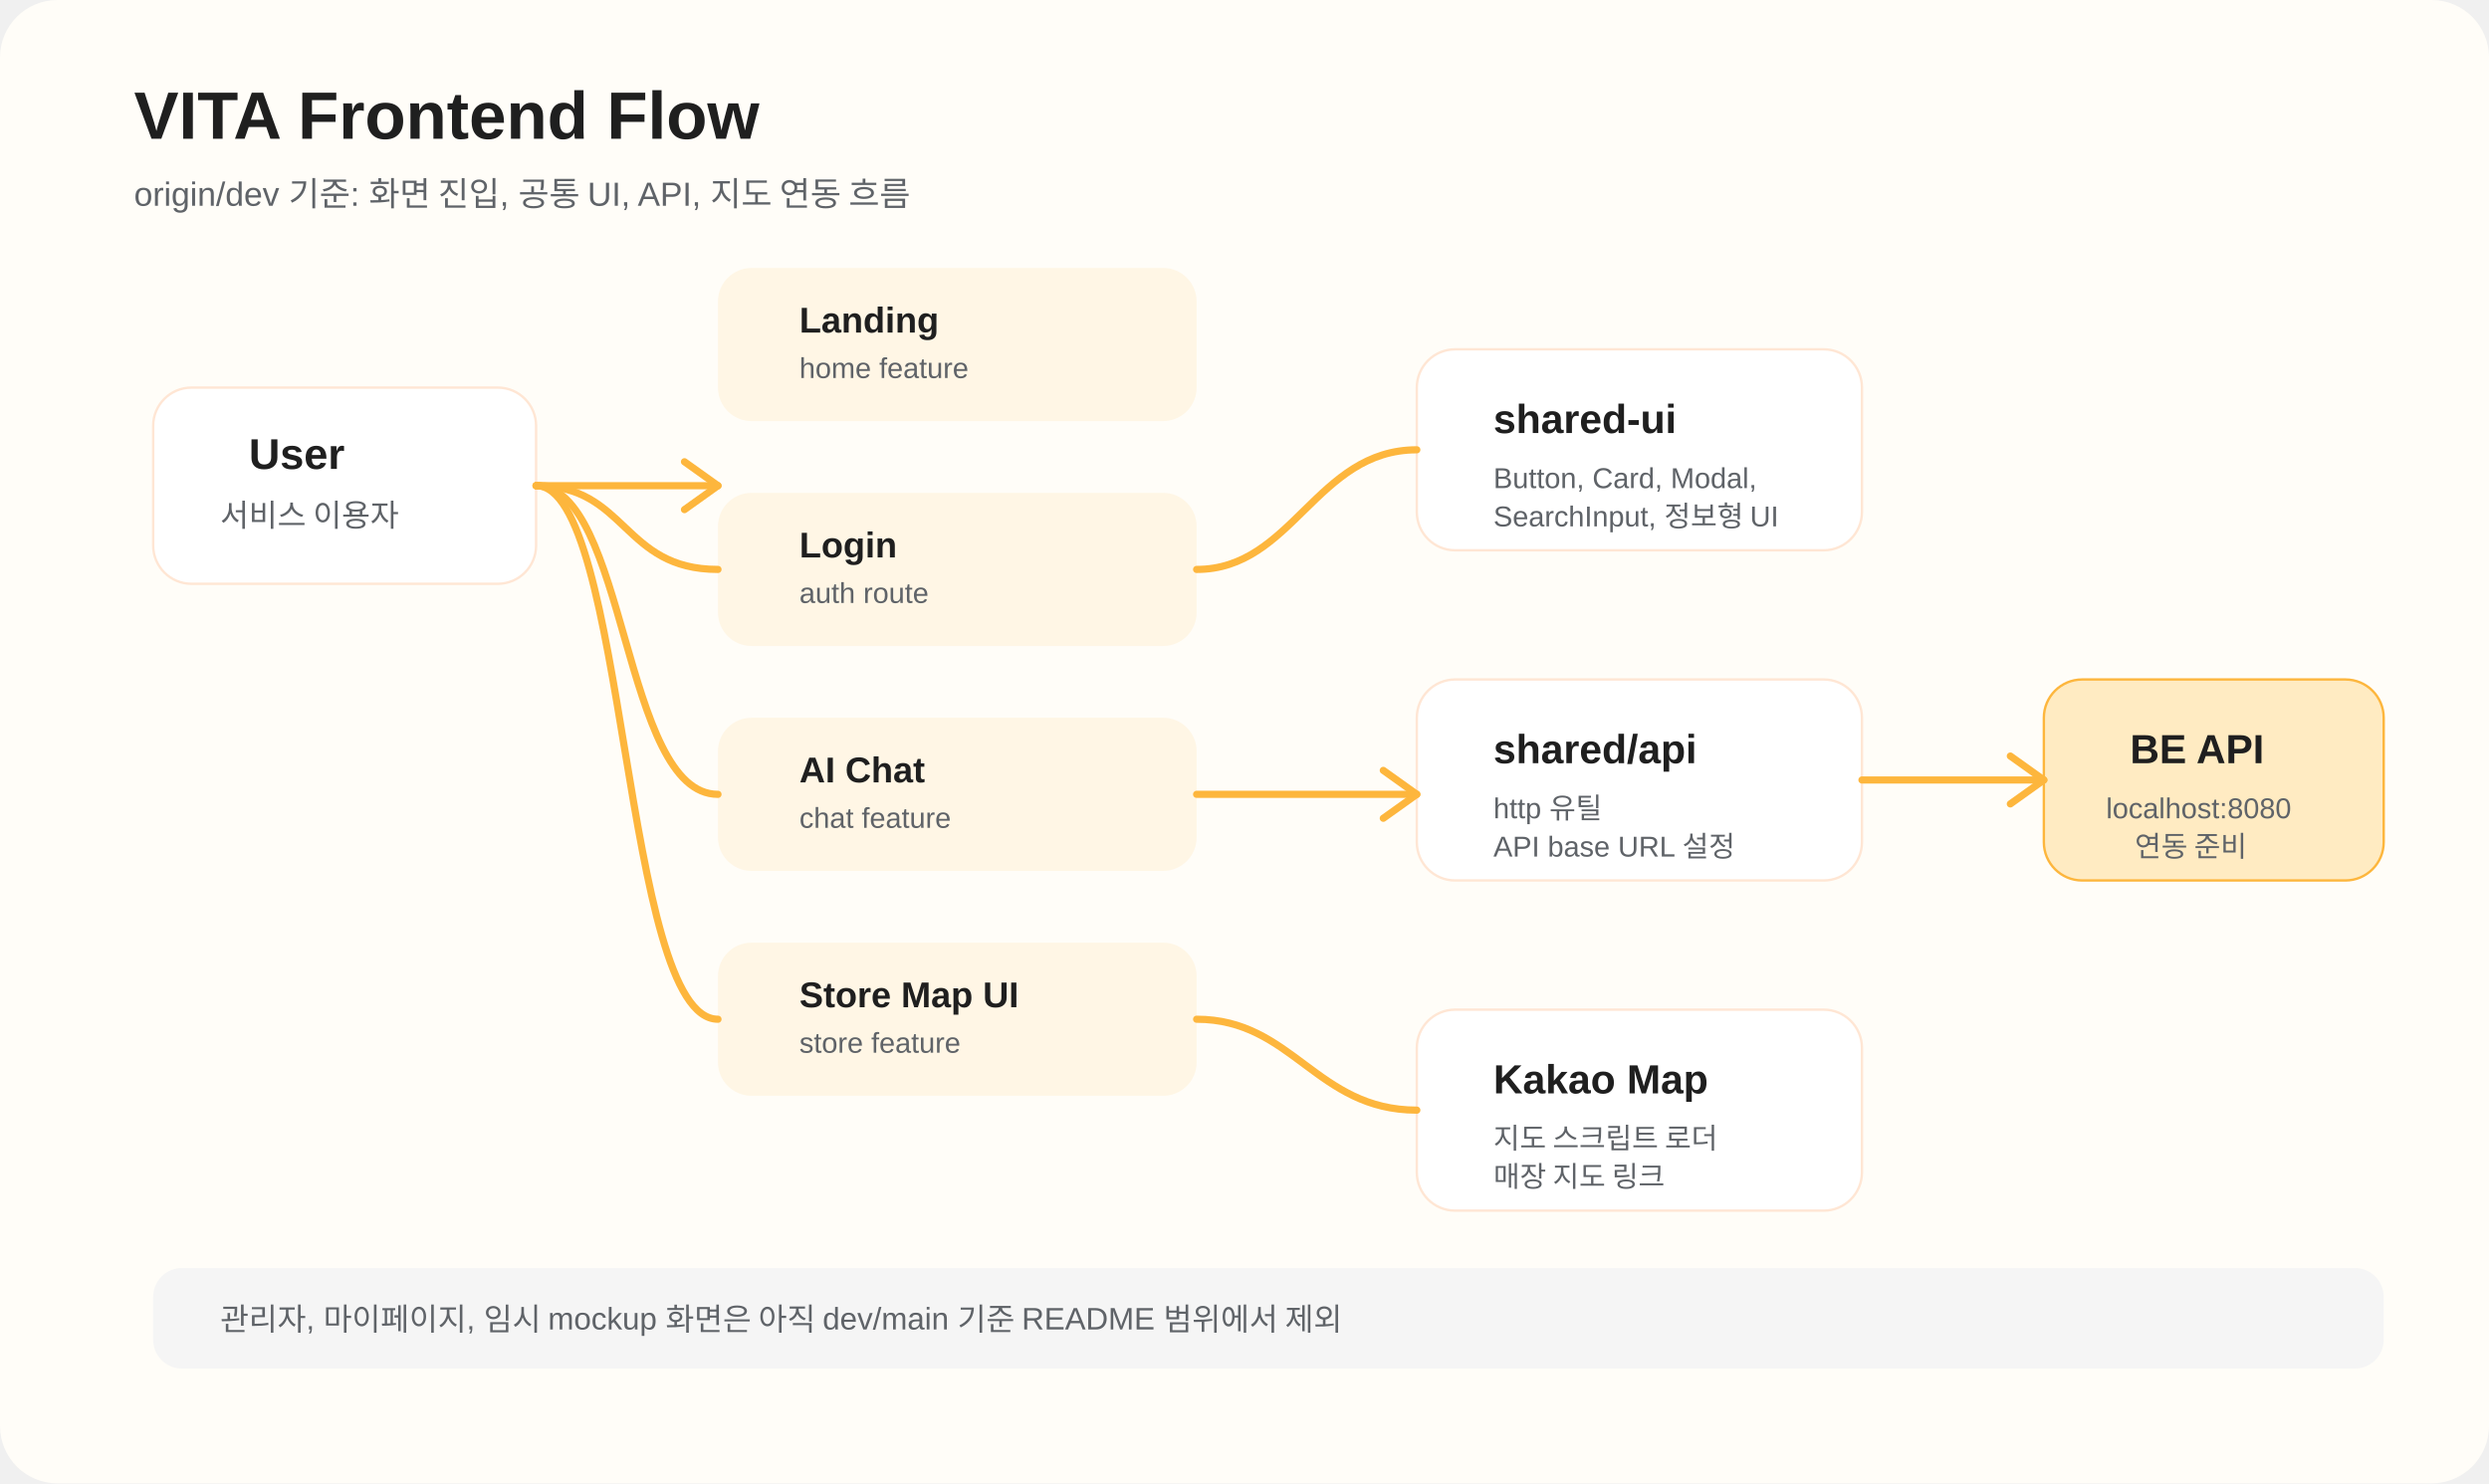
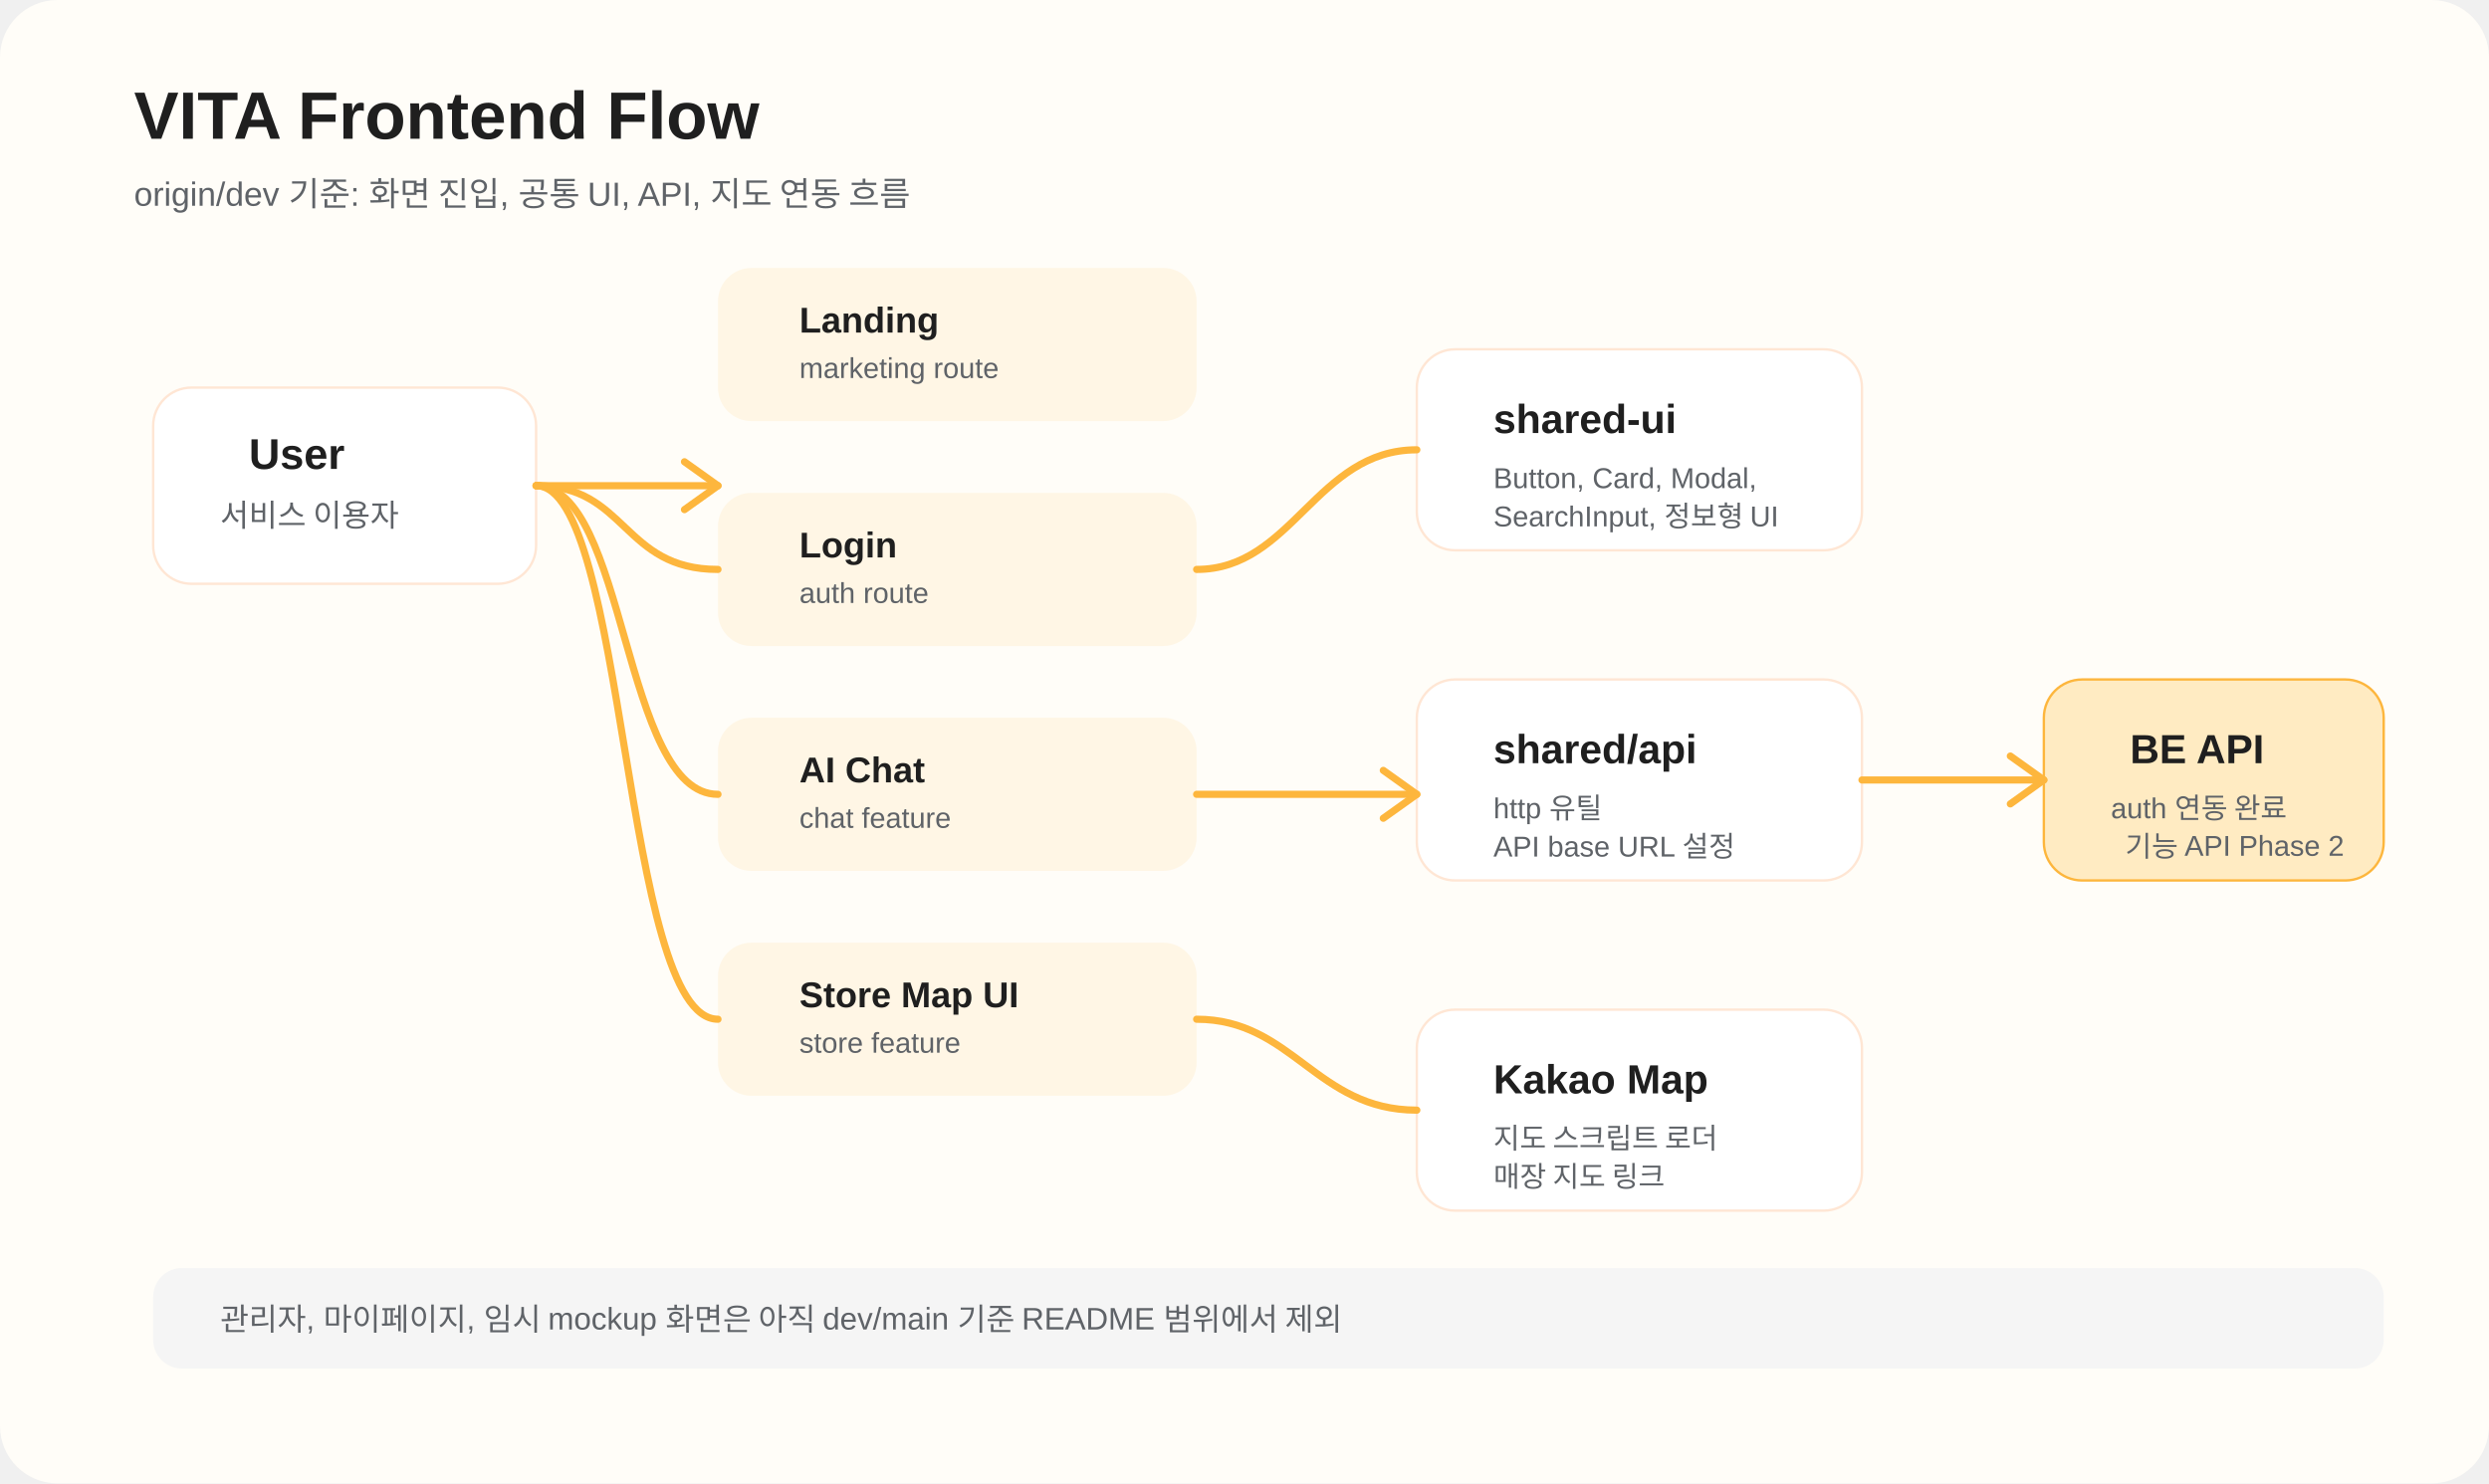
<svg xmlns="http://www.w3.org/2000/svg" width="1040" height="620" viewBox="0 0 1040 620" fill="none" role="img" aria-labelledby="title desc">
  <rect width="1040" height="620" rx="24" fill="#FFFDF8" />
  <text x="56" y="58" fill="#1F1F1F" font-family="Arial, sans-serif" font-size="28" font-weight="700">VITA Frontend Flow</text>
  <text x="56" y="86" fill="#5F6368" font-family="Arial, sans-serif" font-size="14">origin/dev 기준: 화면 진입, 공통 UI, API, 지도 연동 흐름</text>
  <rect x="64" y="162" width="160" height="82" rx="16" fill="#FFFFFF" stroke="#FFE6D4" />
  <text x="104" y="196" fill="#1F1F1F" font-family="Arial, sans-serif" font-size="18" font-weight="700">User</text>
  <text x="92" y="220" fill="#5F6368" font-family="Arial, sans-serif" font-size="13">서비스 이용자</text>
  <rect x="300" y="112" width="200" height="64" rx="14" fill="#FFF6E5" />
  <text x="334" y="139" fill="#1F1F1F" font-family="Arial, sans-serif" font-size="15" font-weight="700">Landing</text>
-   <text x="334" y="158" fill="#5F6368" font-family="Arial, sans-serif" font-size="12">home feature</text>
+   <text x="334" y="158" fill="#5F6368" font-family="Arial, sans-serif" font-size="12">marketing route</text>
  <rect x="300" y="206" width="200" height="64" rx="14" fill="#FFF6E5" />
  <text x="334" y="233" fill="#1F1F1F" font-family="Arial, sans-serif" font-size="15" font-weight="700">Login</text>
  <text x="334" y="252" fill="#5F6368" font-family="Arial, sans-serif" font-size="12">auth route</text>
  <rect x="300" y="300" width="200" height="64" rx="14" fill="#FFF6E5" />
  <text x="334" y="327" fill="#1F1F1F" font-family="Arial, sans-serif" font-size="15" font-weight="700">AI Chat</text>
  <text x="334" y="346" fill="#5F6368" font-family="Arial, sans-serif" font-size="12">chat feature</text>
  <rect x="300" y="394" width="200" height="64" rx="14" fill="#FFF6E5" />
  <text x="334" y="421" fill="#1F1F1F" font-family="Arial, sans-serif" font-size="15" font-weight="700">Store Map UI</text>
  <text x="334" y="440" fill="#5F6368" font-family="Arial, sans-serif" font-size="12">store feature</text>
  <rect x="592" y="146" width="186" height="84" rx="16" fill="#FFFFFF" stroke="#FFE6D4" />
  <text x="624" y="181" fill="#1F1F1F" font-family="Arial, sans-serif" font-size="17" font-weight="700">shared-ui</text>
  <text x="624" y="204" fill="#5F6368" font-family="Arial, sans-serif" font-size="12">Button, Card, Modal,</text>
  <text x="624" y="220" fill="#5F6368" font-family="Arial, sans-serif" font-size="12">SearchInput, 정보형 UI</text>
  <rect x="592" y="284" width="186" height="84" rx="16" fill="#FFFFFF" stroke="#FFE6D4" />
  <text x="624" y="319" fill="#1F1F1F" font-family="Arial, sans-serif" font-size="17" font-weight="700">shared/api</text>
  <text x="624" y="342" fill="#5F6368" font-family="Arial, sans-serif" font-size="12">http 유틸</text>
  <text x="624" y="358" fill="#5F6368" font-family="Arial, sans-serif" font-size="12">API base URL 설정</text>
  <rect x="592" y="422" width="186" height="84" rx="16" fill="#FFFFFF" stroke="#FFE6D4" />
  <text x="624" y="457" fill="#1F1F1F" font-family="Arial, sans-serif" font-size="17" font-weight="700">Kakao Map</text>
  <text x="624" y="480" fill="#5F6368" font-family="Arial, sans-serif" font-size="12">지도 스크립트 로더</text>
  <text x="624" y="496" fill="#5F6368" font-family="Arial, sans-serif" font-size="12">매장 지도 링크</text>
  <rect x="854" y="284" width="142" height="84" rx="16" fill="#FFEBC2" stroke="#FDB63D" />
  <text x="890" y="319" fill="#1F1F1F" font-family="Arial, sans-serif" font-size="17" font-weight="700">BE API</text>
-   <text x="880" y="342" fill="#5F6368" font-family="Arial, sans-serif" font-size="12">localhost:8080</text>
-   <text x="892" y="358" fill="#5F6368" font-family="Arial, sans-serif" font-size="12">연동 준비</text>
+   <text x="882" y="342" fill="#5F6368" font-family="Arial, sans-serif" font-size="12">auth 연동 완료</text>
+   <text x="888" y="358" fill="#5F6368" font-family="Arial, sans-serif" font-size="12">기능 API Phase 2</text>
  <path d="M224 203H300" stroke="#FDB63D" stroke-width="3" stroke-linecap="round" />
  <path d="M286 193L300 203L286 213" stroke="#FDB63D" stroke-width="3" stroke-linecap="round" stroke-linejoin="round" />
  <path d="M224 203C262 203 260 238 300 238" stroke="#FDB63D" stroke-width="3" stroke-linecap="round" />
  <path d="M224 203C262 203 260 332 300 332" stroke="#FDB63D" stroke-width="3" stroke-linecap="round" />
  <path d="M224 203C262 203 260 426 300 426" stroke="#FDB63D" stroke-width="3" stroke-linecap="round" />
  <path d="M500 238C540 238 550 188 592 188" stroke="#FDB63D" stroke-width="3" stroke-linecap="round" />
  <path d="M500 332H592" stroke="#FDB63D" stroke-width="3" stroke-linecap="round" />
  <path d="M578 322L592 332L578 342" stroke="#FDB63D" stroke-width="3" stroke-linecap="round" stroke-linejoin="round" />
  <path d="M500 426C540 426 550 464 592 464" stroke="#FDB63D" stroke-width="3" stroke-linecap="round" />
  <path d="M778 326H854" stroke="#FDB63D" stroke-width="3" stroke-linecap="round" />
  <path d="M840 316L854 326L840 336" stroke="#FDB63D" stroke-width="3" stroke-linecap="round" stroke-linejoin="round" />
  <rect x="64" y="530" width="932" height="42" rx="12" fill="#F5F5F5" />
  <text x="92" y="556" fill="#5F6368" font-family="Arial, sans-serif" font-size="13">관리자, 마이페이지, 임시 mockup 화면은 아직 dev/main 기준 README 범위에서 제외</text>
</svg>
